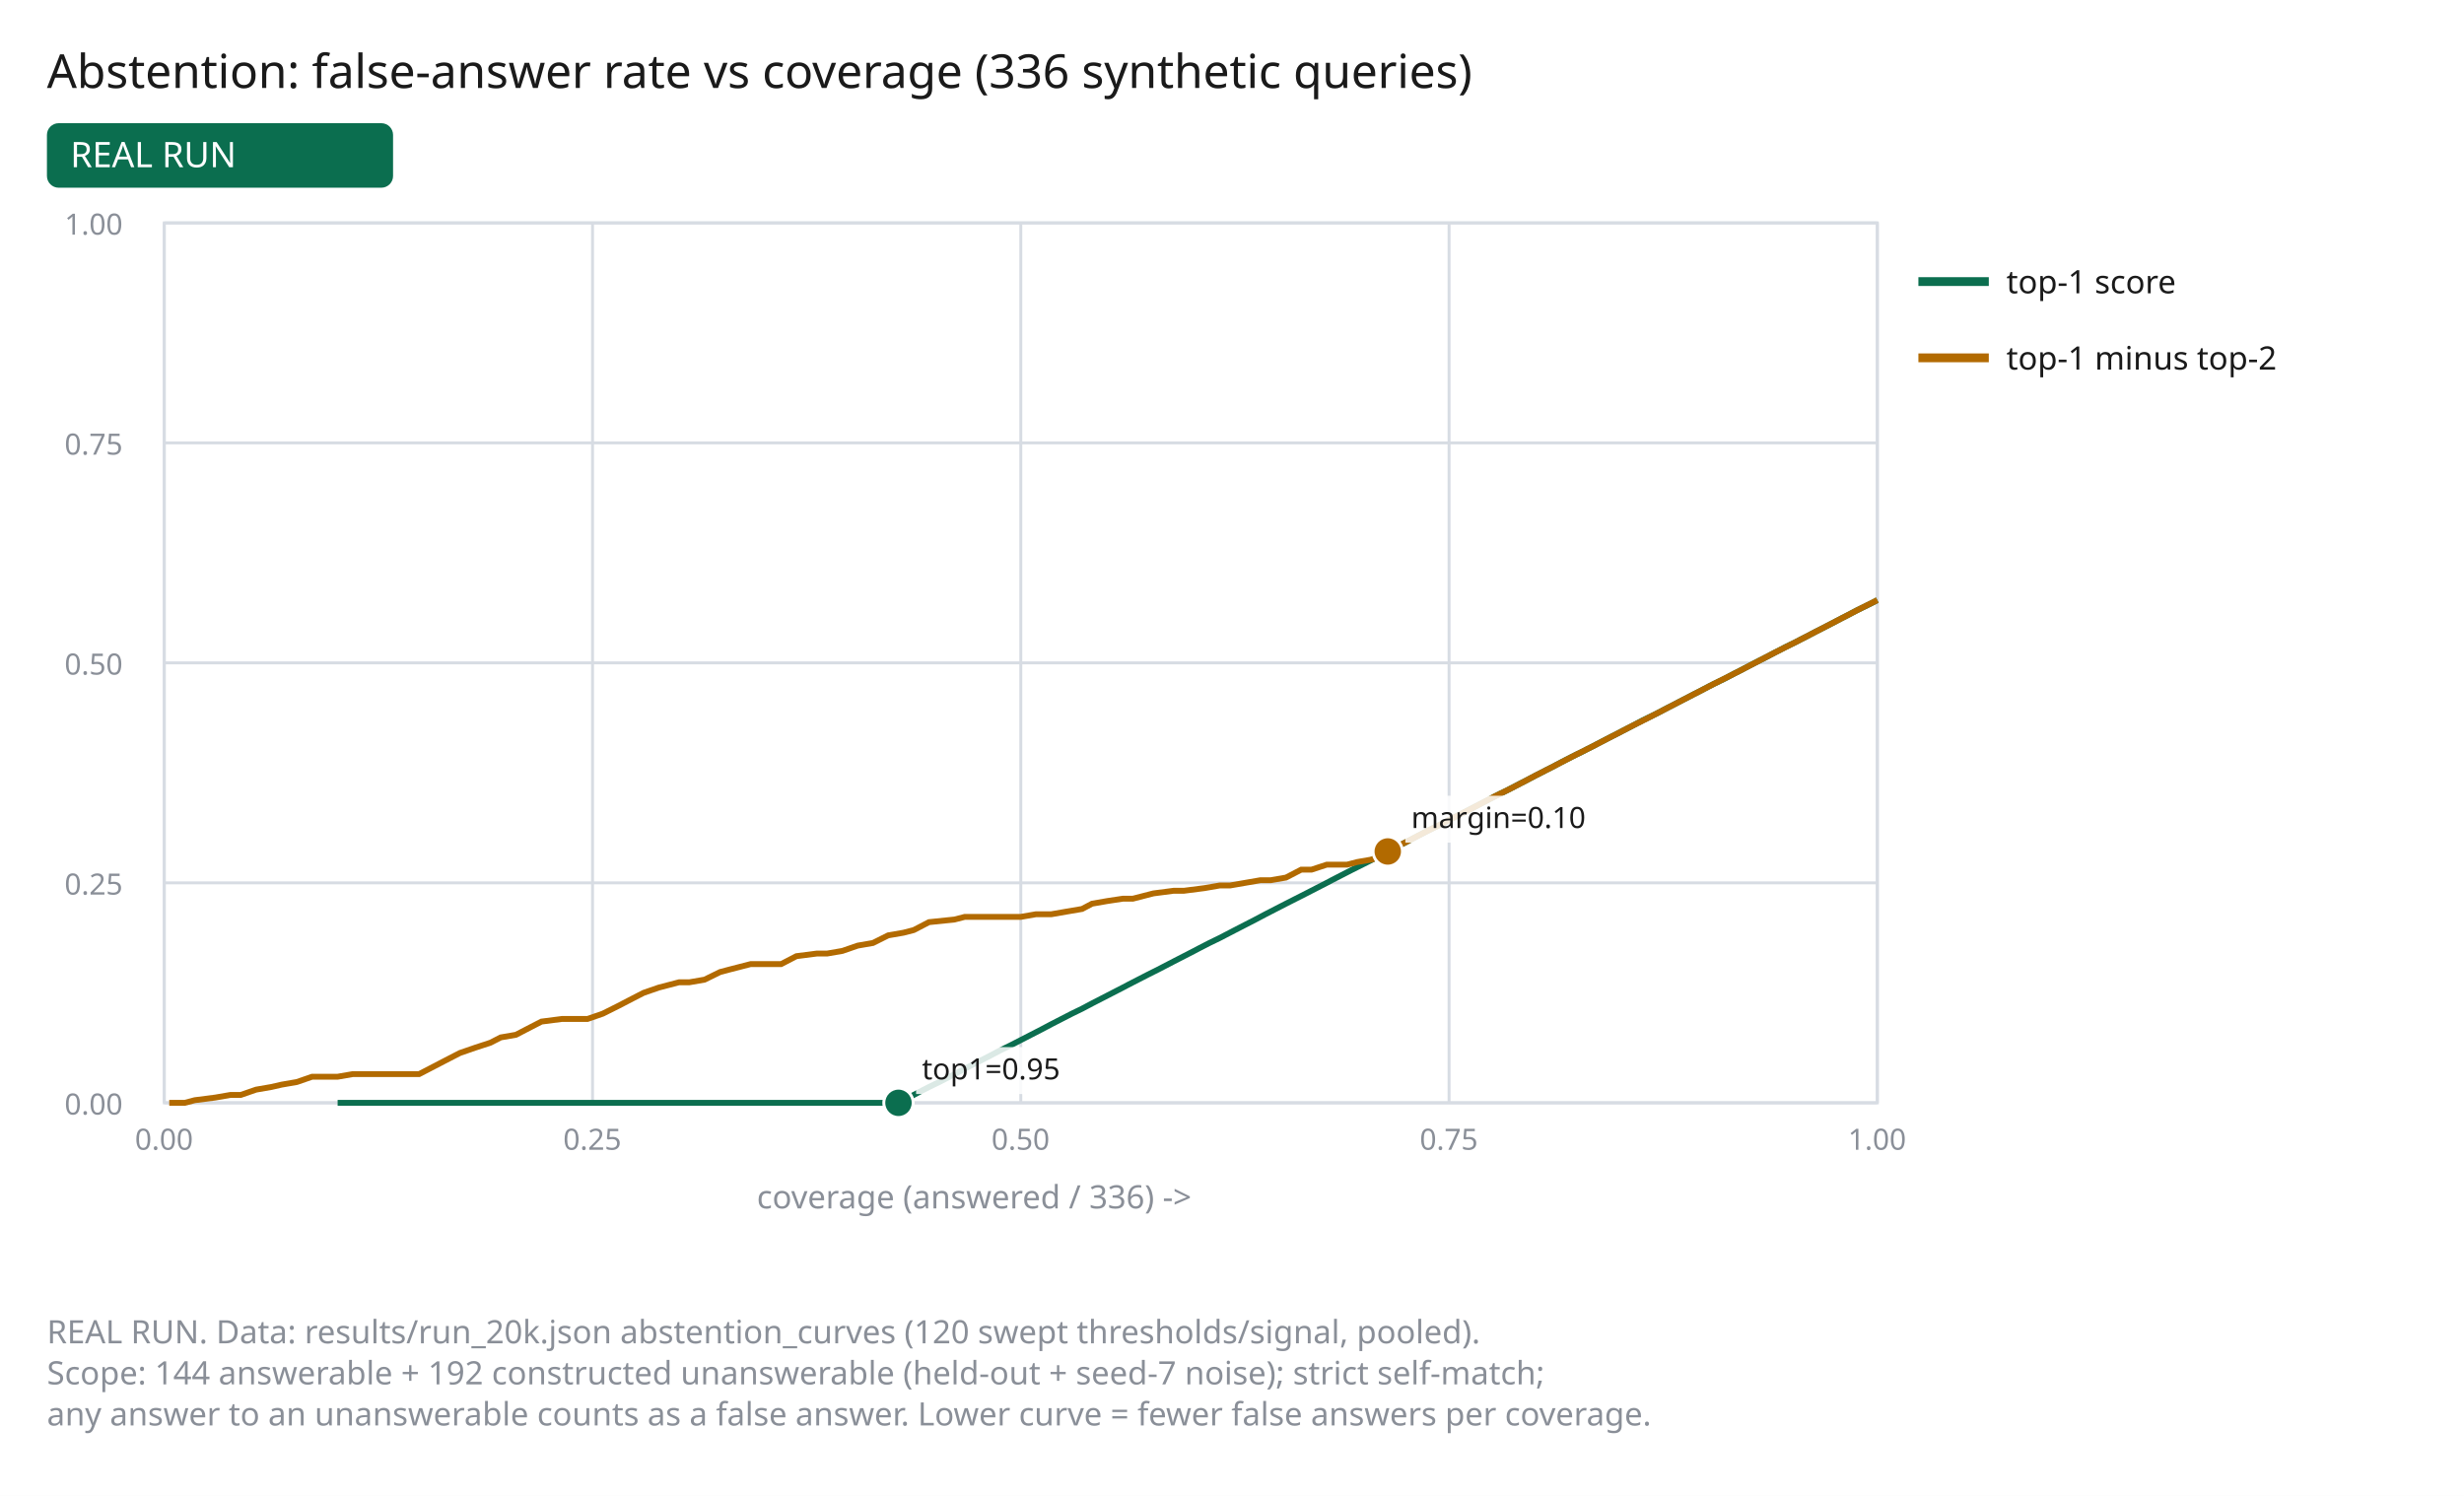
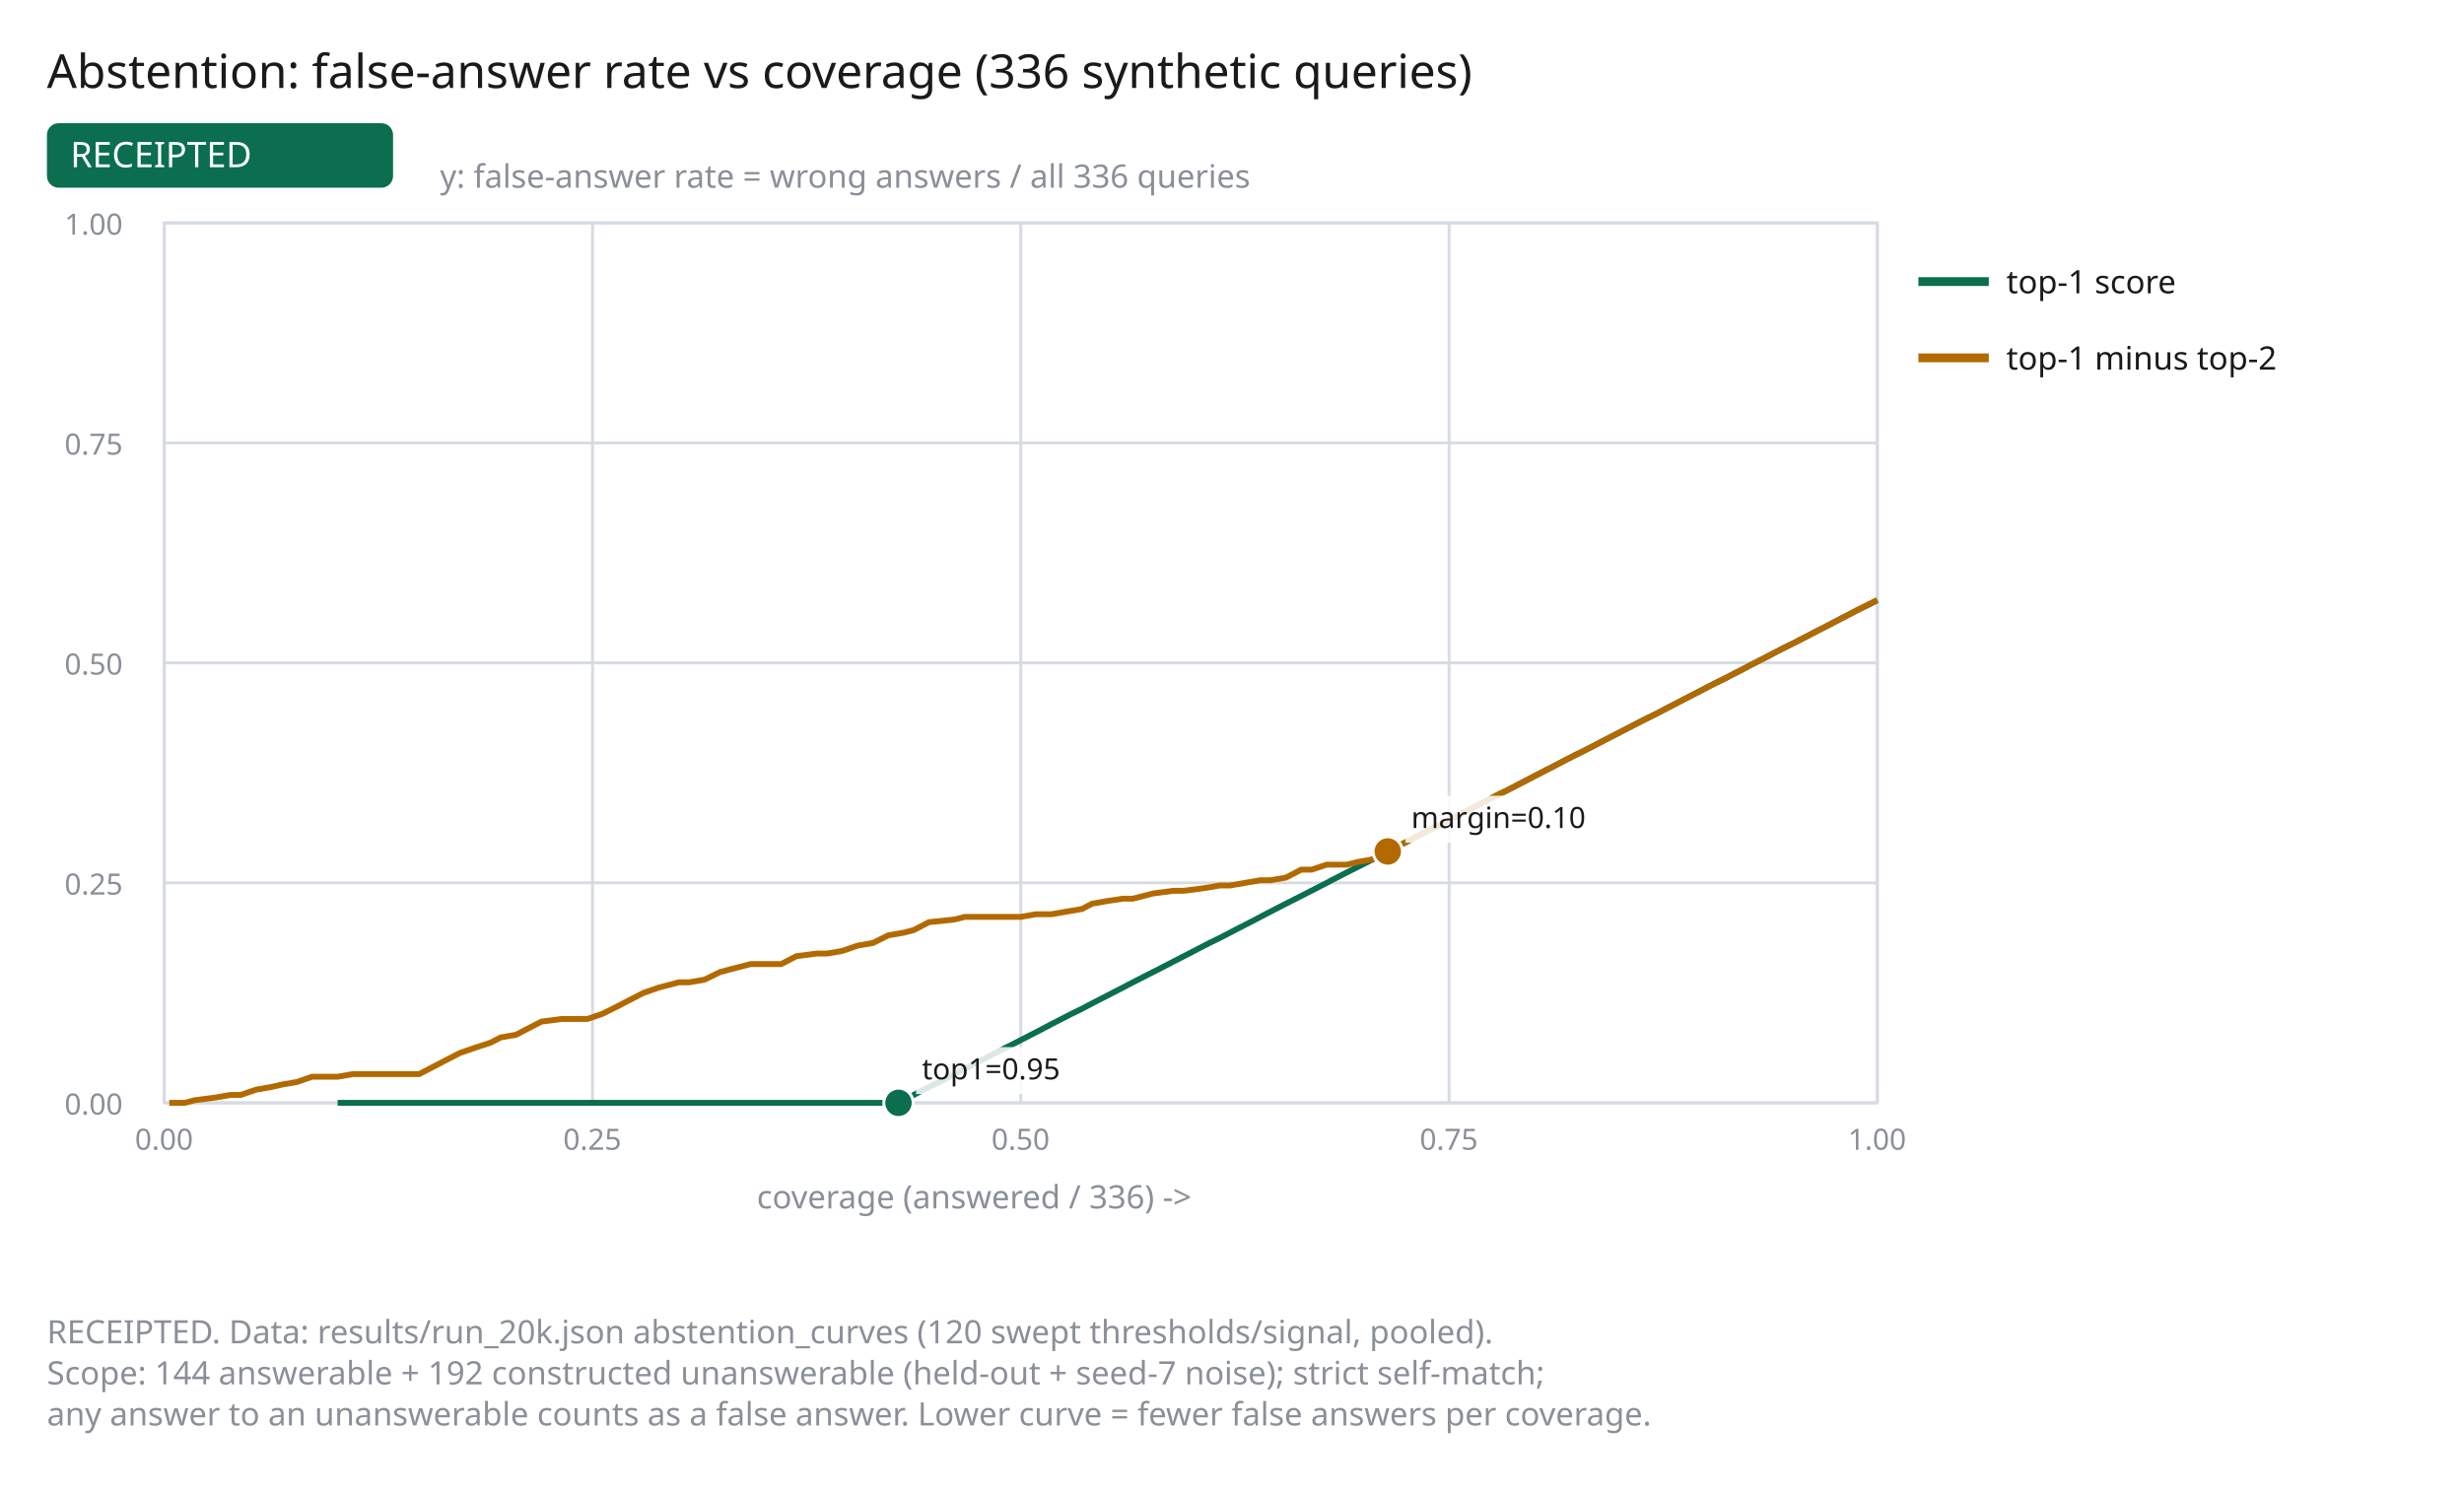
<svg xmlns="http://www.w3.org/2000/svg" width="840" height="510" viewBox="0 0 840 510" role="img">
  <rect width="840" height="510" fill="#ffffff" />
  <text x="16" y="30" font-size="16" font-family="sans-serif" fill="#1a1a1a">Abstention: false-answer rate vs coverage (336 synthetic queries)</text>
  <rect x="16" y="42" width="118" height="22" rx="4" fill="#0b6e4f" />
-   <text x="24" y="57" font-size="12" fill="#fff" font-family="sans-serif">REAL RUN</text>
+   <text x="24" y="57" font-size="12" fill="#fff" font-family="sans-serif">RECEIPTED</text>
  <rect x="56" y="76" width="584" height="300" fill="none" stroke="#d7dce3" />
  <line x1="56.0" y1="76" x2="56.0" y2="376" stroke="#d7dce3" />
  <text x="46.0" y="392" font-size="10" fill="#8a8f98" font-family="sans-serif">0.00</text>
  <line x1="56" y1="376.0" x2="640" y2="376.0" stroke="#d7dce3" />
  <text x="22" y="380.0" font-size="10" fill="#8a8f98" font-family="sans-serif">0.00</text>
  <line x1="202.0" y1="76" x2="202.0" y2="376" stroke="#d7dce3" />
  <text x="192.0" y="392" font-size="10" fill="#8a8f98" font-family="sans-serif">0.25</text>
  <line x1="56" y1="301.0" x2="640" y2="301.0" stroke="#d7dce3" />
  <text x="22" y="305.0" font-size="10" fill="#8a8f98" font-family="sans-serif">0.25</text>
  <line x1="348.0" y1="76" x2="348.0" y2="376" stroke="#d7dce3" />
  <text x="338.0" y="392" font-size="10" fill="#8a8f98" font-family="sans-serif">0.50</text>
  <line x1="56" y1="226.0" x2="640" y2="226.0" stroke="#d7dce3" />
  <text x="22" y="230.0" font-size="10" fill="#8a8f98" font-family="sans-serif">0.50</text>
  <line x1="494.0" y1="76" x2="494.0" y2="376" stroke="#d7dce3" />
  <text x="484.0" y="392" font-size="10" fill="#8a8f98" font-family="sans-serif">0.75</text>
  <line x1="56" y1="151.0" x2="640" y2="151.0" stroke="#d7dce3" />
  <text x="22" y="155.0" font-size="10" fill="#8a8f98" font-family="sans-serif">0.75</text>
  <line x1="640.0" y1="76" x2="640.0" y2="376" stroke="#d7dce3" />
  <text x="630.0" y="392" font-size="10" fill="#8a8f98" font-family="sans-serif">1.00</text>
  <line x1="56" y1="76.0" x2="640" y2="76.0" stroke="#d7dce3" />
  <text x="22" y="80.0" font-size="10" fill="#8a8f98" font-family="sans-serif">1.00</text>
  <text x="258" y="412" font-size="11" fill="#8a8f98" font-family="sans-serif">coverage (answered / 336) -&gt;</text>
+   <text x="150" y="64" font-size="11" fill="#8a8f98" font-family="sans-serif">y: false-answer rate = wrong answers / all 336 queries</text>
  <polyline points="115.1,376.0 250.7,376.0 299.3,376.0 306.3,376.0 309.8,374.2 313.2,372.4 316.7,370.6 320.2,368.9 323.7,367.1 330.6,363.5 334.1,361.7 337.6,359.9 341.0,358.1 344.5,356.4 348.0,354.6 355.0,351.0 358.4,349.2 361.9,347.4 365.4,345.6 368.9,343.9 372.3,342.1 379.3,338.5 382.8,336.7 384.5,335.8 388.0,334.0 391.5,332.2 394.9,330.5 400.1,327.8 403.6,326.0 407.1,324.2 408.8,323.3 412.3,321.5 415.8,319.8 421.0,317.1 424.5,315.3 428.0,313.5 431.4,311.7 434.9,309.9 438.4,308.1 445.3,304.6 448.8,302.8 452.3,301.0 454.0,300.1 457.5,298.3 461.0,296.5 466.2,293.9 469.7,292.1 473.1,290.3 476.6,288.5 478.4,287.6 481.8,285.8 487.0,283.1 488.8,282.2 492.3,280.5 495.7,278.7 499.2,276.9 502.7,275.1 507.9,272.4 511.4,270.6 513.1,269.8 516.6,268.0 518.3,267.1 520.1,266.2 523.5,264.4 525.3,263.5 527.0,262.6 528.8,261.7 530.5,260.8 532.2,259.9 535.7,258.1 537.5,257.2 539.2,256.4 540.9,255.5 542.7,254.6 544.4,253.7 549.6,251.0 551.4,250.1 553.1,249.2 556.6,247.4 558.3,246.5 560.0,245.6 563.5,243.9 565.3,243.0 567.0,242.1 568.7,241.2 570.5,240.3 572.2,239.4 575.7,237.6 577.4,236.7 579.2,235.8 580.9,234.9 582.6,234.0 584.4,233.1 587.9,231.4 589.6,230.5 591.3,229.6 593.1,228.7 594.8,227.8 596.5,226.9 600.0,225.1 601.8,224.2 603.5,223.3 605.2,222.4 607.0,221.5 608.7,220.6 612.2,218.9 613.9,218.0 615.7,217.1 617.4,216.2 619.1,215.3 620.9,214.4 624.4,212.6 626.1,211.7 627.8,210.8 629.6,209.9 631.3,209.0 633.0,208.1 636.5,206.4 638.3,205.5 640.0,204.6" fill="none" stroke="#0b6e4f" stroke-width="2" />
  <polyline points="57.7,376.0 63.0,376.0 66.4,375.1 73.4,374.2 78.6,373.3 82.1,373.3 87.3,371.5 92.5,370.6 96.0,369.8 101.2,368.9 106.4,367.1 109.9,367.1 115.1,367.1 120.3,366.2 123.8,366.2 130.7,366.2 137.7,366.2 142.9,366.2 148.1,363.5 153.3,360.8 156.8,359.0 162.0,357.2 167.2,355.5 170.7,353.7 175.9,352.8 181.1,350.1 184.6,348.3 191.6,347.4 196.8,347.4 200.3,347.4 205.5,345.6 210.7,343.0 215.9,340.3 219.4,338.5 224.6,336.7 231.5,334.9 235.0,334.9 240.2,334.0 245.5,331.4 248.9,330.5 255.9,328.7 262.8,328.7 266.3,328.7 271.5,326.0 278.5,325.1 282.0,325.1 287.2,324.2 292.4,322.4 297.6,321.5 302.8,318.9 308.0,318.0 311.5,317.1 316.7,314.4 325.4,313.5 328.9,312.6 334.1,312.6 339.3,312.6 342.8,312.6 348.0,312.6 353.2,311.7 358.4,311.7 363.6,310.8 368.9,309.9 372.3,308.1 377.5,307.2 382.8,306.4 386.2,306.4 393.2,304.6 400.1,303.7 403.6,303.7 410.6,302.8 415.8,301.9 419.3,301.9 424.5,301.0 429.7,300.1 433.2,300.1 438.4,299.2 443.6,296.5 447.1,296.5 452.3,294.8 459.2,294.8 462.7,293.9 467.9,293.0 473.1,290.3 476.6,288.5 481.8,285.8 487.0,283.1 490.5,281.4 495.7,278.7 501.0,276.0 506.2,273.3 509.6,271.5 514.9,268.9 520.1,266.2 523.5,264.4 528.8,261.7 534.0,259.0 537.5,257.2 542.7,254.6 547.9,251.9 551.4,250.1 556.6,247.4 561.8,244.8 565.3,243.0 570.5,240.3 575.7,237.6 579.2,235.8 584.4,233.1 589.6,230.5 593.1,228.7 598.3,226.0 603.5,223.3 607.0,221.5 612.2,218.9 617.4,216.2 620.9,214.4 626.1,211.7 631.3,209.0 634.8,207.2 640.0,204.6" fill="none" stroke="#b26a00" stroke-width="2" />
  <line x1="654" y1="96" x2="678" y2="96" stroke="#0b6e4f" stroke-width="3" />
  <text x="684" y="100" font-size="11" fill="#1a1a1a" font-family="sans-serif">top-1 score</text>
  <line x1="654" y1="122" x2="678" y2="122" stroke="#b26a00" stroke-width="3" />
  <text x="684" y="126" font-size="11" fill="#1a1a1a" font-family="sans-serif">top-1 minus top-2</text>
  <circle cx="306.3" cy="376.0" r="5" fill="#0b6e4f" stroke="#fff" />
  <rect x="312.3" y="357.0" width="86" height="16" fill="#ffffff" opacity="0.85" />
  <text x="314.3" y="368.0" font-size="10" fill="#1a1a1a" font-family="sans-serif">top1=0.95</text>
  <circle cx="473.1" cy="290.3" r="5" fill="#b26a00" stroke="#fff" />
  <rect x="479.1" y="271.3" width="86" height="16" fill="#ffffff" opacity="0.85" />
  <text x="481.1" y="282.3" font-size="10" fill="#1a1a1a" font-family="sans-serif">margin=0.10</text>
-   <text x="16" y="458" font-size="11" fill="#8a8f98" font-family="sans-serif">REAL RUN. Data: results/run_20k.json abstention_curves (120 swept thresholds/signal, pooled).</text>
+   <text x="16" y="458" font-size="11" fill="#8a8f98" font-family="sans-serif">RECEIPTED. Data: results/run_20k.json abstention_curves (120 swept thresholds/signal, pooled).</text>
  <text x="16" y="472" font-size="11" fill="#8a8f98" font-family="sans-serif">Scope: 144 answerable + 192 constructed unanswerable (held-out + seed-7 noise); strict self-match;</text>
  <text x="16" y="486" font-size="11" fill="#8a8f98" font-family="sans-serif">any answer to an unanswerable counts as a false answer. Lower curve = fewer false answers per coverage.</text>
</svg>
